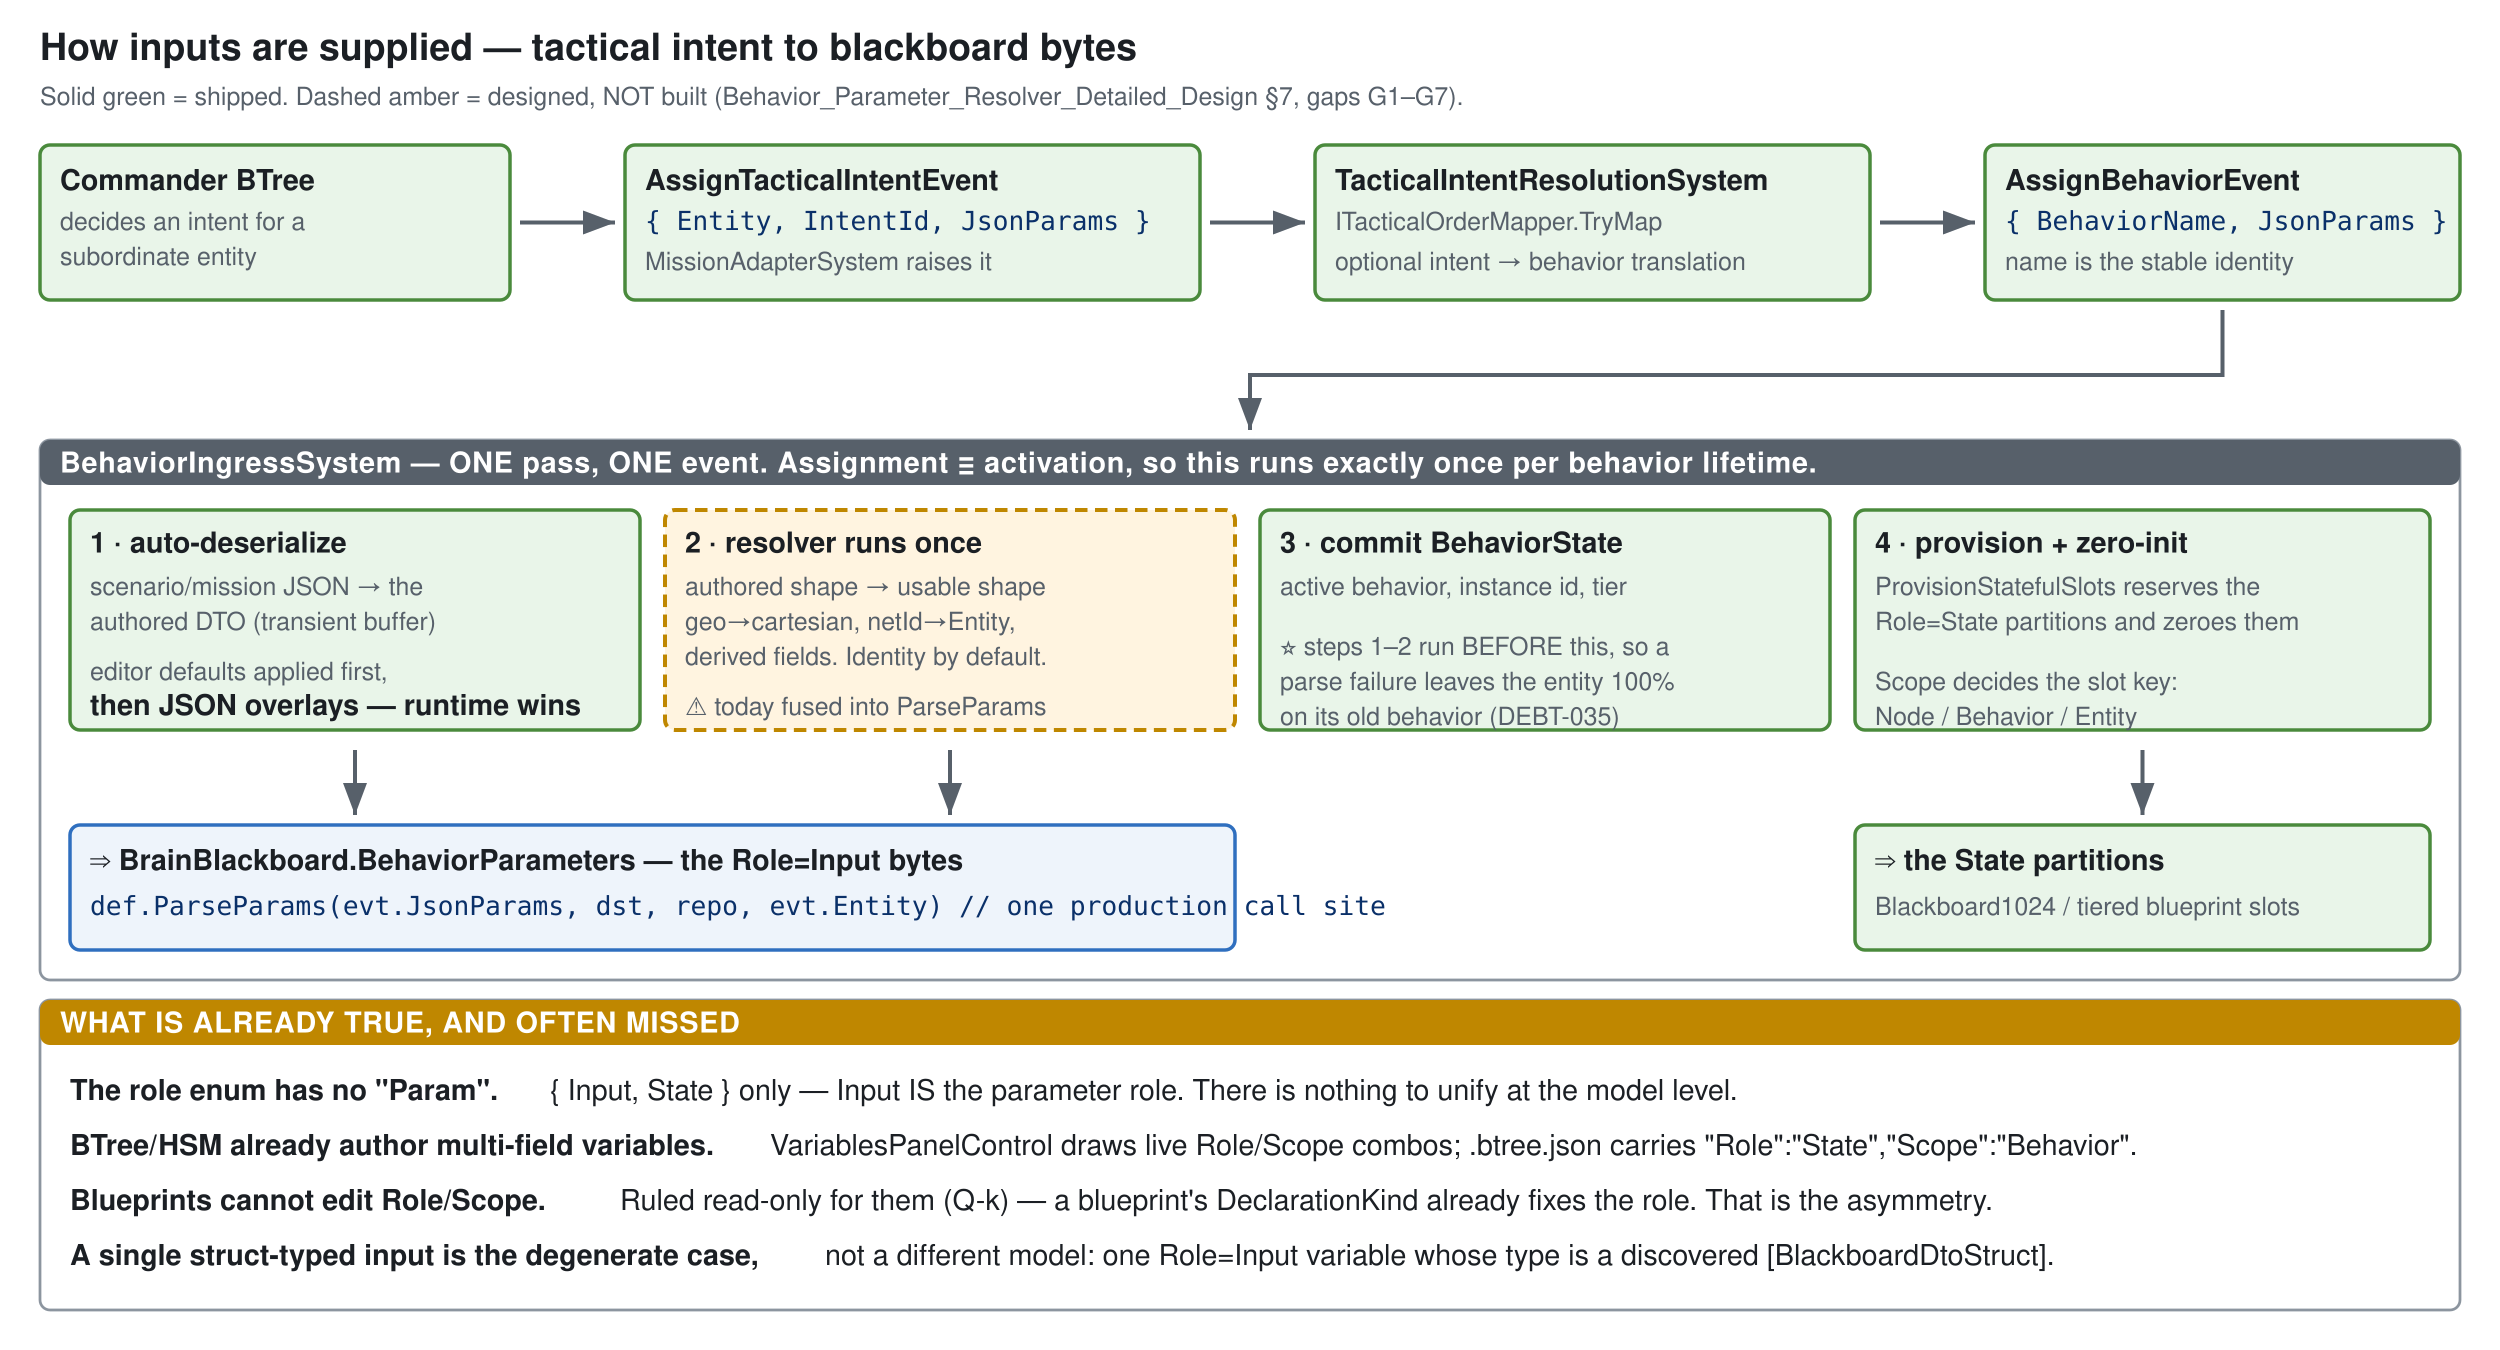
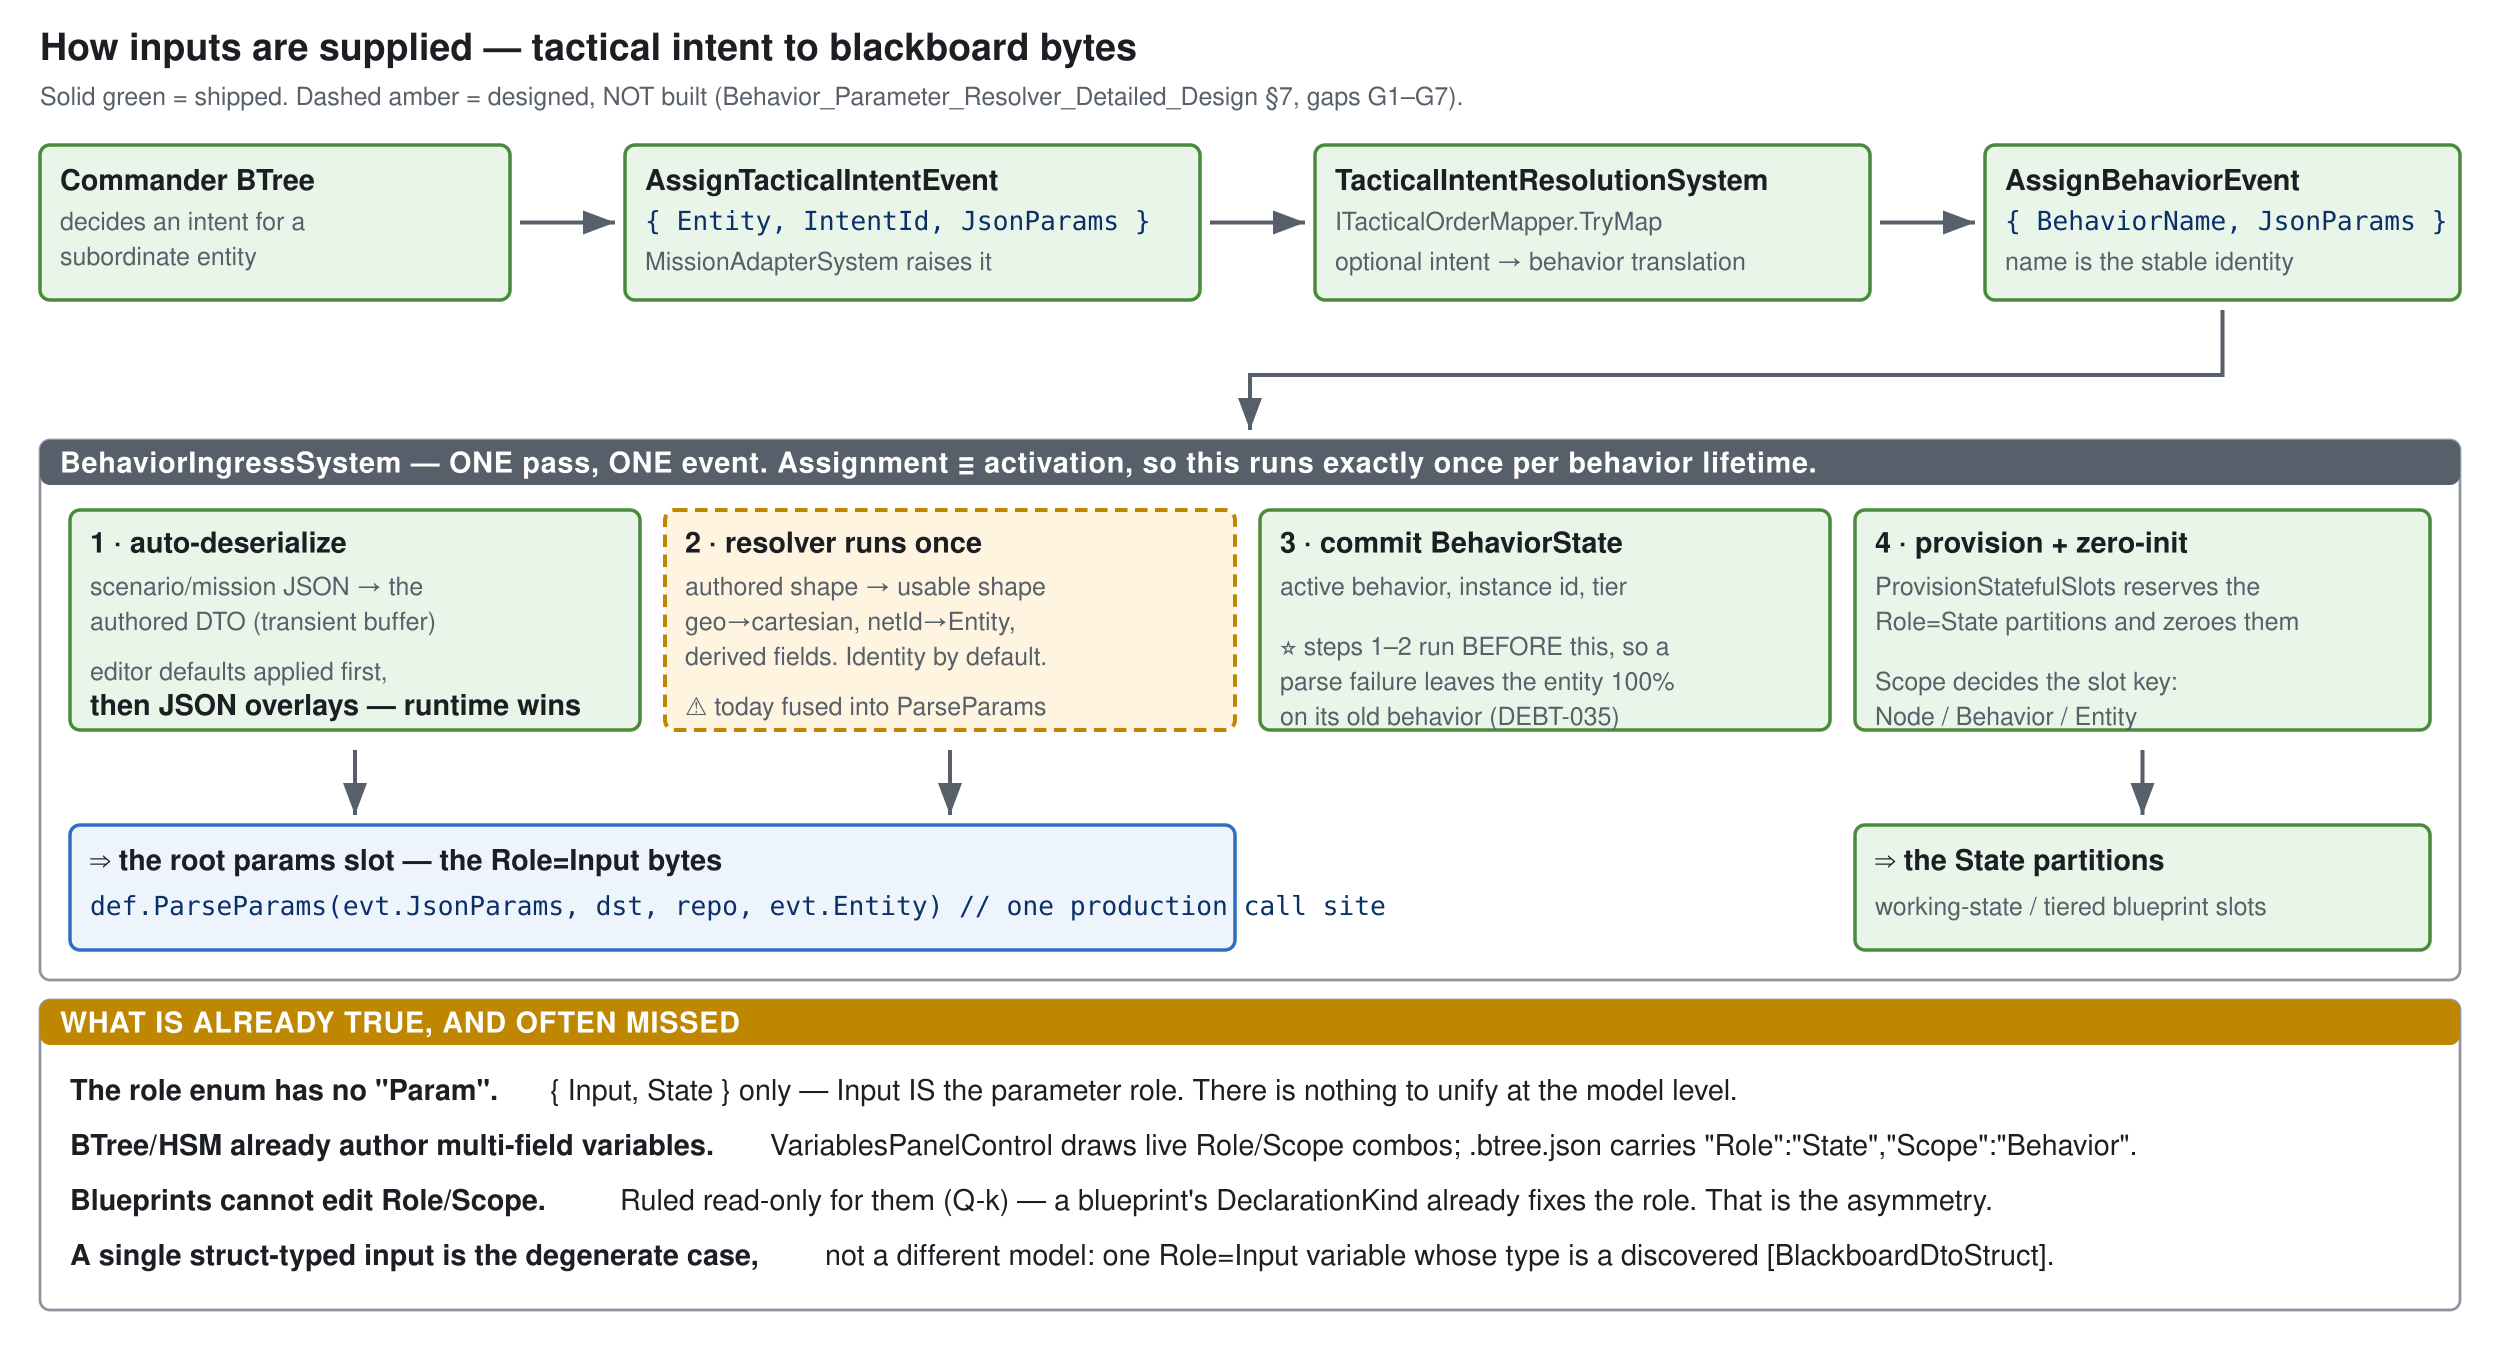
<svg xmlns="http://www.w3.org/2000/svg" viewBox="0 0 1000 540" width="1000" height="540" font-family="Segoe UI, Helvetica, Arial, sans-serif">
  <style>
    .h1 { font-size:15px; fill:#1b1f24; font-weight:700; }
    .h2 { font-size:11.5px; fill:#ffffff; font-weight:700; letter-spacing:.3px; }
    .t  { font-size:11.5px; fill:#1b1f24; }
    .tb { font-size:11.5px; fill:#1b1f24; font-weight:600; }
    .s  { font-size:10px; fill:#57606a; }
    .m  { font-size:10.5px; fill:#0a3069; font-family:ui-monospace, Consolas, monospace; }
    .built { fill:#e9f5e9; stroke:#4a8a3c; stroke-width:1.4; rx:4; }
    .gap   { fill:#fff4e0; stroke:#bf8700; stroke-width:1.6; stroke-dasharray:5 3; rx:4; }
    .box   { fill:#ffffff; stroke:#8c959f; stroke-width:1.1; rx:4; }
    .in    { fill:#eef4fb; stroke:#2f6fbf; stroke-width:1.4; rx:4; }
    .st    { fill:#e9f5e9; stroke:#4a8a3c; stroke-width:1.4; rx:4; }
    .arr { stroke:#57606a; stroke-width:1.6; fill:none; marker-end:url(#a); }
  </style>
  <defs>
    <marker id="a" markerWidth="9" markerHeight="9" refX="8" refY="3" orient="auto">
      <path d="M0,0 L8,3 L0,6 z" fill="#57606a" />
    </marker>
  </defs>
  <rect width="1000" height="540" fill="#ffffff" />
  <text x="16" y="24" class="h1">How inputs are supplied — tactical intent to blackboard bytes</text>
  <text x="16" y="42" class="s">Solid green = shipped. Dashed amber = designed, NOT built (Behavior_Parameter_Resolver_Detailed_Design §7, gaps G1–G7).</text>
  <rect x="16" y="58" width="188" height="62" class="built" />
  <text x="24" y="76" class="tb">Commander BTree</text>
  <text x="24" y="92" class="s">decides an intent for a</text>
  <text x="24" y="106" class="s">subordinate entity</text>
  <path class="arr" d="M208 89 L246 89" />
  <rect x="250" y="58" width="230" height="62" class="built" />
  <text x="258" y="76" class="tb">AssignTacticalIntentEvent</text>
  <text x="258" y="92" class="m">{ Entity, IntentId, JsonParams }</text>
  <text x="258" y="108" class="s">MissionAdapterSystem raises it</text>
  <path class="arr" d="M484 89 L522 89" />
  <rect x="526" y="58" width="222" height="62" class="built" />
  <text x="534" y="76" class="tb">TacticalIntentResolutionSystem</text>
  <text x="534" y="92" class="s">ITacticalOrderMapper.TryMap</text>
  <text x="534" y="108" class="s">optional intent → behavior translation</text>
  <path class="arr" d="M752 89 L790 89" />
  <rect x="794" y="58" width="190" height="62" class="built" />
  <text x="802" y="76" class="tb">AssignBehaviorEvent</text>
  <text x="802" y="92" class="m">{ BehaviorName, JsonParams }</text>
  <text x="802" y="108" class="s">name is the stable identity</text>
  <path class="arr" d="M889 124 L889 150 L500 150 L500 172" />
  <rect x="16" y="176" width="968" height="216" class="box" />
  <rect x="16" y="176" width="968" height="18" fill="#57606a" rx="4" />
  <text x="24" y="189" class="h2">BehaviorIngressSystem — ONE pass, ONE event. Assignment ≡ activation, so this runs exactly once per behavior lifetime.</text>
  <rect x="28" y="204" width="228" height="88" class="built" />
  <text x="36" y="221" class="tb">1 · auto-deserialize</text>
  <text x="36" y="238" class="s">scenario/mission JSON → the</text>
  <text x="36" y="252" class="s">authored DTO (transient buffer)</text>
  <text x="36" y="272" class="s">editor defaults applied first,</text>
  <text x="36" y="286" class="tb">then JSON overlays — runtime wins</text>
  <rect x="266" y="204" width="228" height="88" class="gap" />
  <text x="274" y="221" class="tb">2 · resolver runs once</text>
  <text x="274" y="238" class="s">authored shape → usable shape</text>
  <text x="274" y="252" class="s">geo→cartesian, netId→Entity,</text>
  <text x="274" y="266" class="s">derived fields. Identity by default.</text>
  <text x="274" y="286" class="s">⚠ today fused into ParseParams</text>
  <rect x="504" y="204" width="228" height="88" class="built" />
  <text x="512" y="221" class="tb">3 · commit BehaviorState</text>
  <text x="512" y="238" class="s">active behavior, instance id, tier</text>
  <text x="512" y="262" class="s">⭐ steps 1–2 run BEFORE this, so a</text>
  <text x="512" y="276" class="s">parse failure leaves the entity 100%</text>
  <text x="512" y="290" class="s">on its old behavior (DEBT-035)</text>
  <rect x="742" y="204" width="230" height="88" class="built" />
  <text x="750" y="221" class="tb">4 · provision + zero-init</text>
  <text x="750" y="238" class="s">ProvisionStatefulSlots reserves the</text>
  <text x="750" y="252" class="s">Role=State partitions and zeroes them</text>
  <text x="750" y="276" class="s">Scope decides the slot key:</text>
  <text x="750" y="290" class="s">Node / Behavior / Entity</text>
  <path class="arr" d="M142 300 L142 326" />
  <path class="arr" d="M380 300 L380 326" />
  <path class="arr" d="M857 300 L857 326" />
  <rect x="28" y="330" width="466" height="50" class="in" />
-   <text x="36" y="348" class="tb">⇒ BrainBlackboard.BehaviorParameters — the Role=Input bytes</text>
+   <text x="36" y="348" class="tb">⇒ the root params slot — the Role=Input bytes</text>
  <text x="36" y="366" class="m">def.ParseParams(evt.JsonParams, dst, repo, evt.Entity)   // one production call site</text>
  <rect x="742" y="330" width="230" height="50" class="st" />
  <text x="750" y="348" class="tb">⇒ the State partitions</text>
-   <text x="750" y="366" class="s">Blackboard1024 / tiered blueprint slots</text>
+   <text x="750" y="366" class="s">working-state / tiered blueprint slots</text>
  <rect x="16" y="400" width="968" height="124" class="box" />
  <rect x="16" y="400" width="968" height="18" fill="#bf8700" rx="4" />
  <text x="24" y="413" class="h2">WHAT IS ALREADY TRUE, AND OFTEN MISSED</text>
  <text x="28" y="440" class="tb">The role enum has no "Param".</text>
  <text x="220" y="440" class="t">{ Input, State } only — Input IS the parameter role. There is nothing to unify at the model level.</text>
  <text x="28" y="462" class="tb">BTree/HSM already author multi-field variables.</text>
  <text x="308" y="462" class="t">VariablesPanelControl draws live Role/Scope combos; .btree.json carries "Role":"State","Scope":"Behavior".</text>
  <text x="28" y="484" class="tb">Blueprints cannot edit Role/Scope.</text>
  <text x="248" y="484" class="t">Ruled read-only for them (Q-k) — a blueprint's DeclarationKind already fixes the role. That is the asymmetry.</text>
  <text x="28" y="506" class="tb">A single struct-typed input is the degenerate case,</text>
  <text x="330" y="506" class="t">not a different model: one Role=Input variable whose type is a discovered [BlackboardDtoStruct].</text>
</svg>
